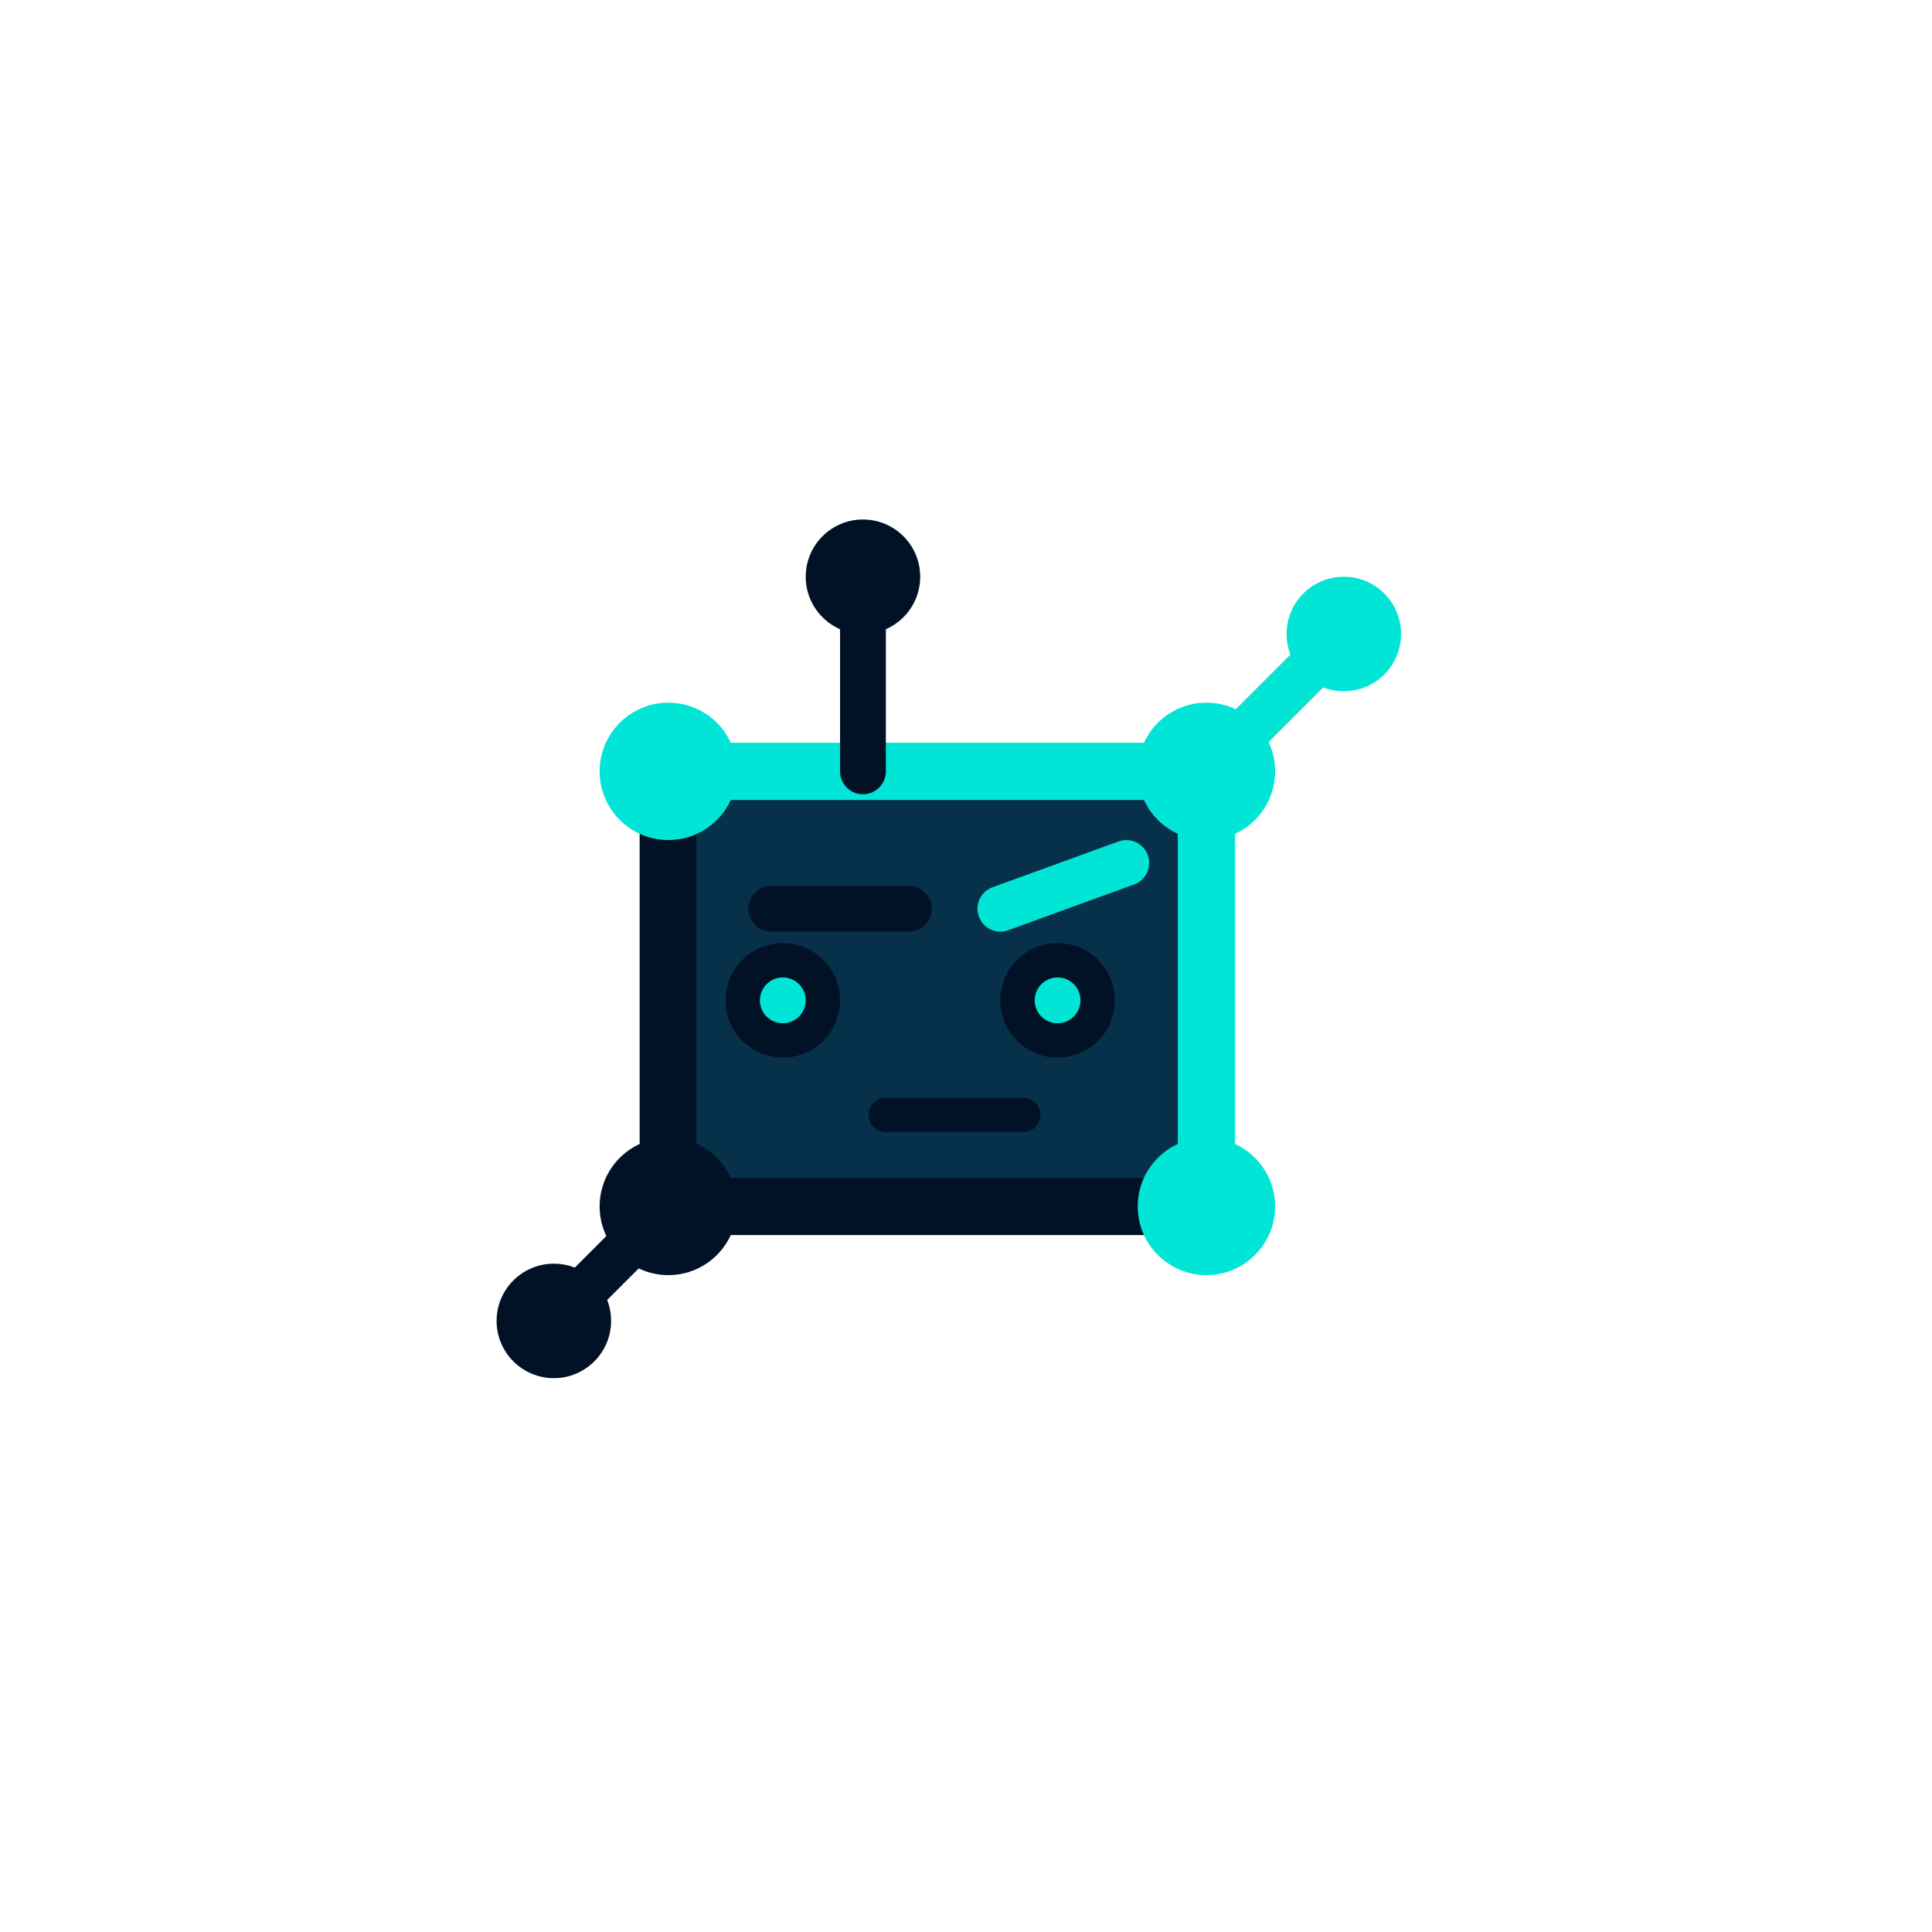
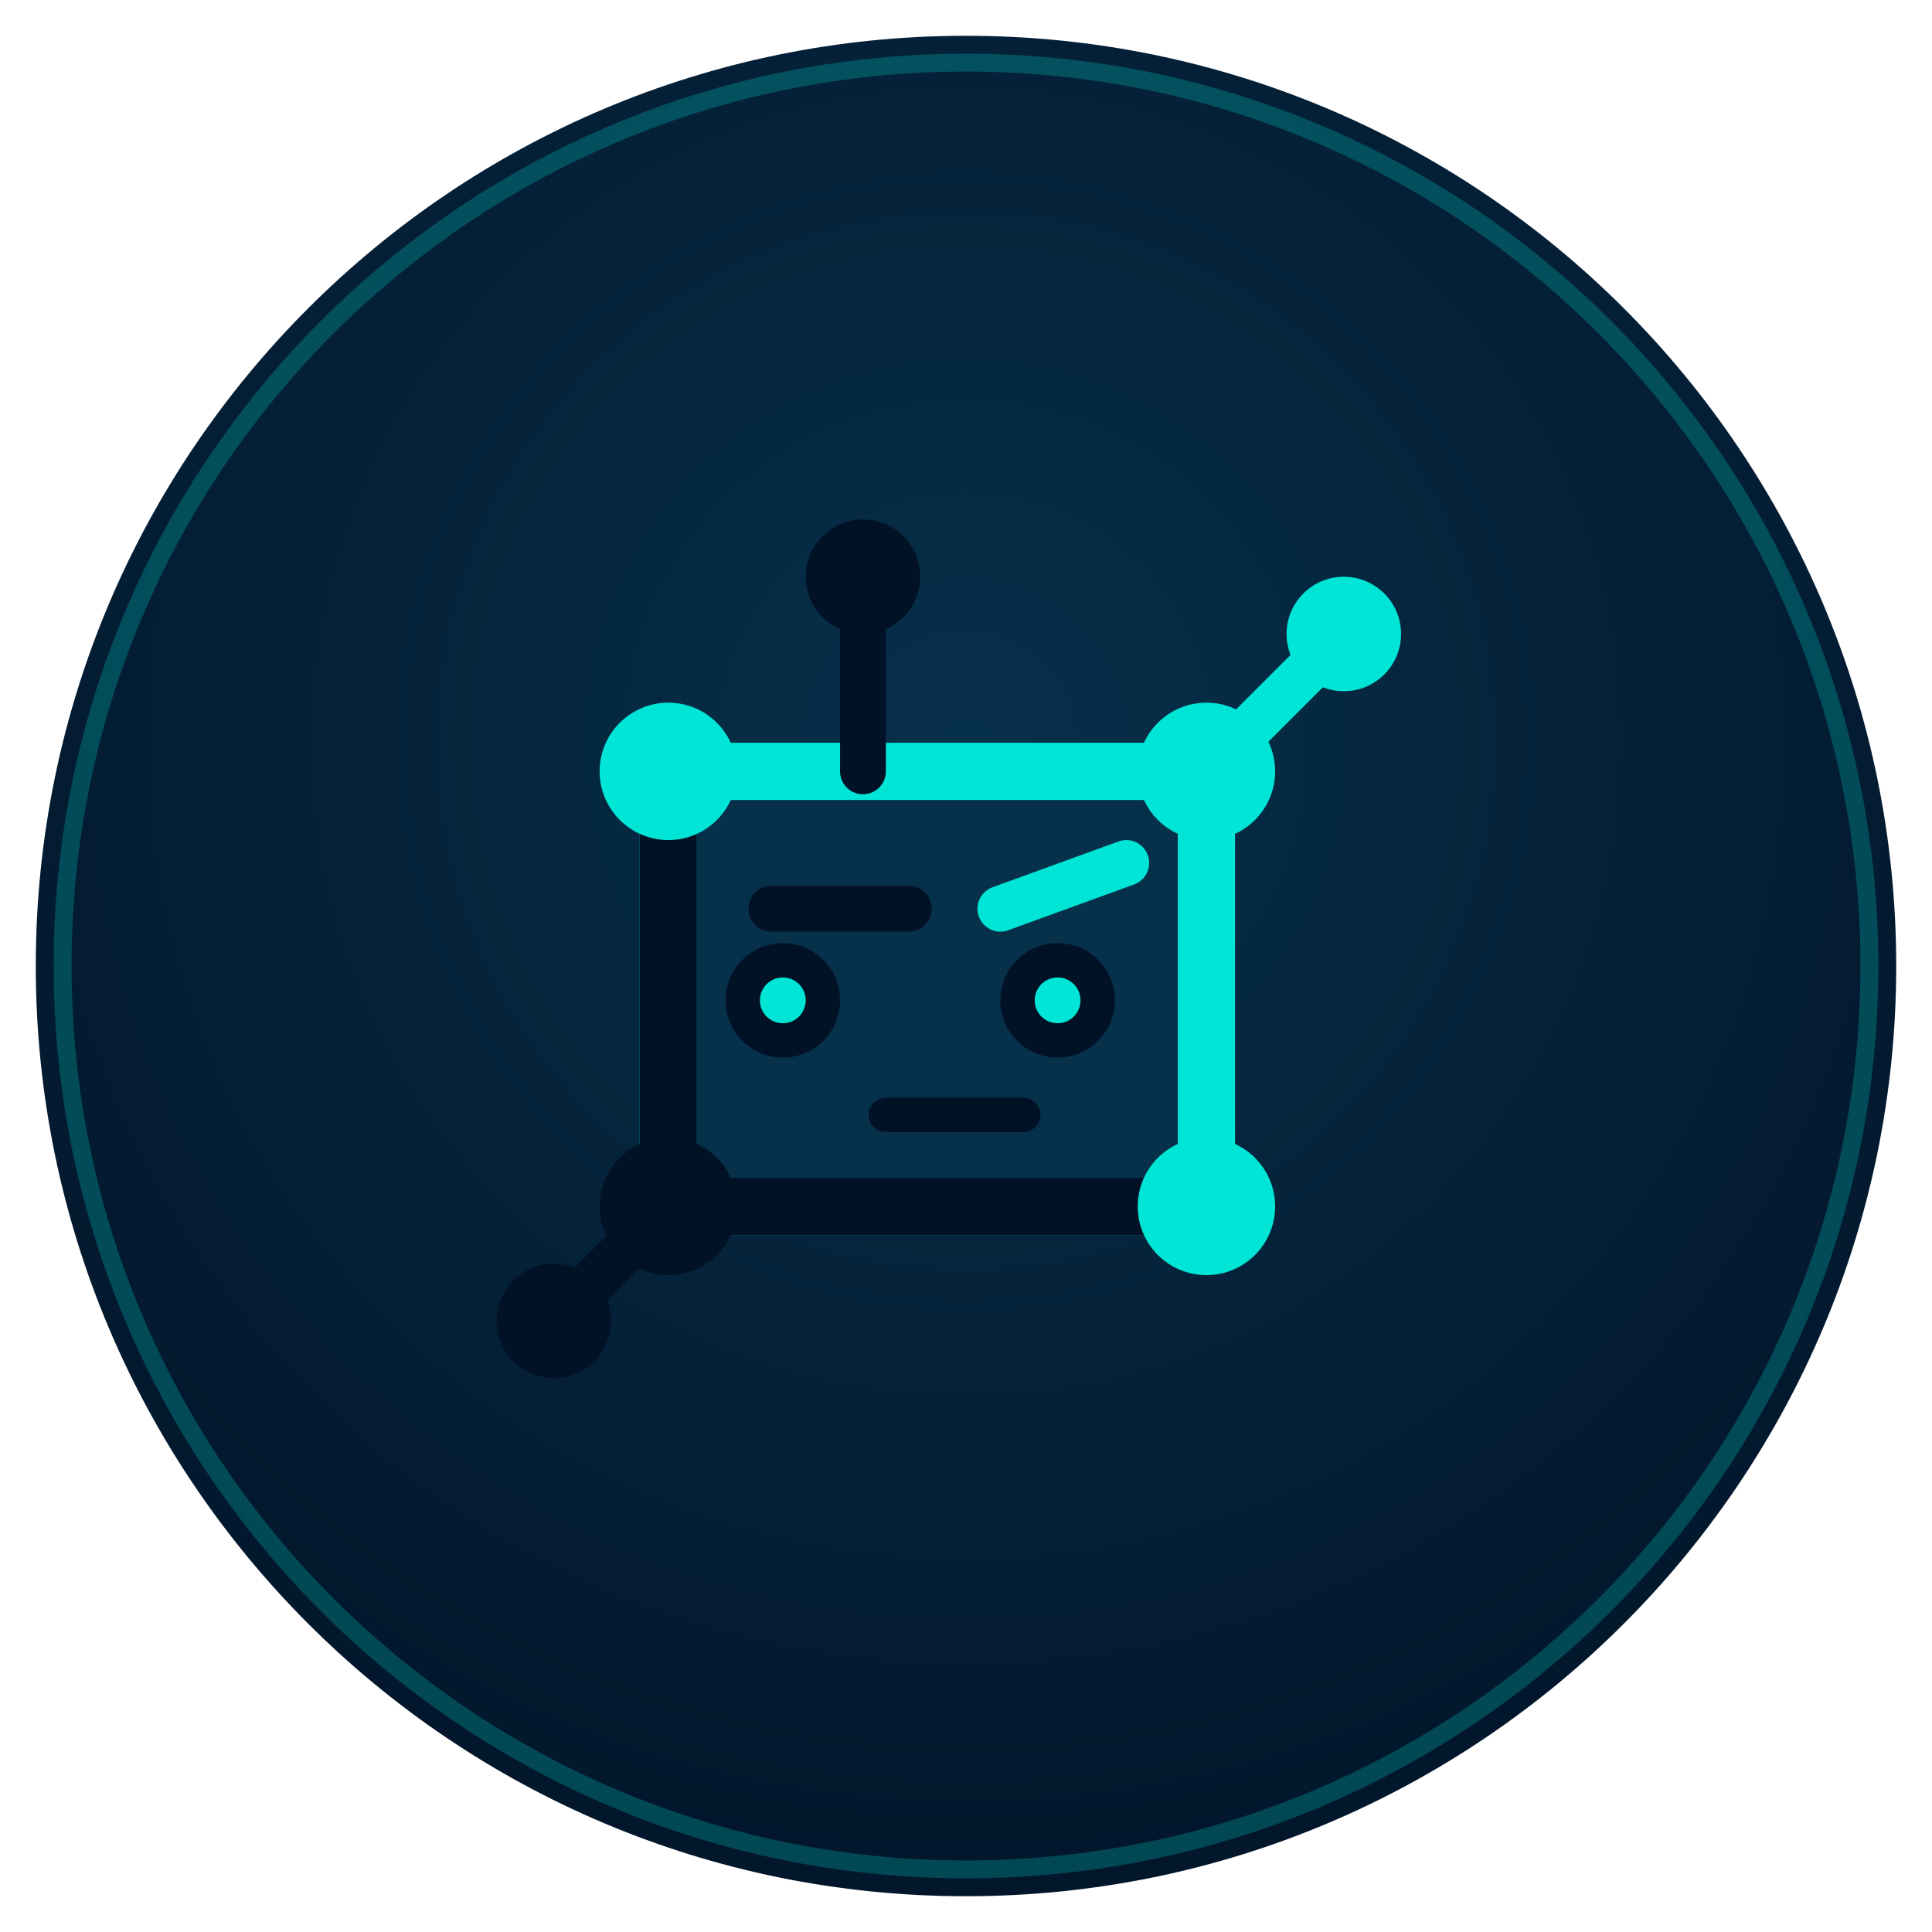
<svg xmlns="http://www.w3.org/2000/svg" viewBox="0 0 108 108" role="img" aria-labelledby="title desc">
+   <defs>
+     <radialGradient id="launcherBackground" cx="50%" cy="38%" r="72%">
+       <stop offset="0" stop-color="#07304b" />
+       <stop offset="1" stop-color="#011226" />
+     </radialGradient>
+   </defs>
+   <circle cx="54" cy="54" r="52" fill="url(#launcherBackground)" />
+   <circle cx="54" cy="54" r="50.5" fill="none" stroke="#00e5d6" stroke-opacity=".24" stroke-width="1" />
  <g transform="translate(19.44 19.44) scale(.64)" stroke-linecap="round" stroke-linejoin="round">
    <rect x="26" y="35" width="51" height="42" rx="3" fill="#07304b" />
    <path d="M28 37h47v38H28z" fill="none" stroke="#00e5d6" stroke-width="5" />
    <path d="M28 37v38h47" fill="none" stroke="#011226" stroke-width="5" />
    <path d="M45 37V24M75 37l12-12M28 75L18 85" fill="none" stroke="#011226" stroke-width="4" />
    <path d="M75 37l12-12" fill="none" stroke="#00e5d6" stroke-width="4" />
    <circle cx="45" cy="20" r="5" fill="#011226" />
    <circle cx="87" cy="25" r="5" fill="#00e5d6" />
    <circle cx="18" cy="85" r="5" fill="#011226" />
    <circle cx="28" cy="37" r="6" fill="#00e5d6" />
    <circle cx="75" cy="37" r="6" fill="#00e5d6" />
    <circle cx="75" cy="75" r="6" fill="#00e5d6" />
    <circle cx="28" cy="75" r="6" fill="#011226" />
    <path d="M37 49h12M57 49l11-4" fill="none" stroke="#011226" stroke-width="4" />
    <path d="M57 49l11-4" fill="none" stroke="#00e5d6" stroke-width="4" />
    <circle cx="38" cy="57" r="5" fill="#011226" />
    <circle cx="38" cy="57" r="2" fill="#00e5d6" />
    <circle cx="62" cy="57" r="5" fill="#011226" />
    <circle cx="62" cy="57" r="2" fill="#00e5d6" />
    <path d="M47 67h12" fill="none" stroke="#011226" stroke-width="3" />
  </g>
</svg>
